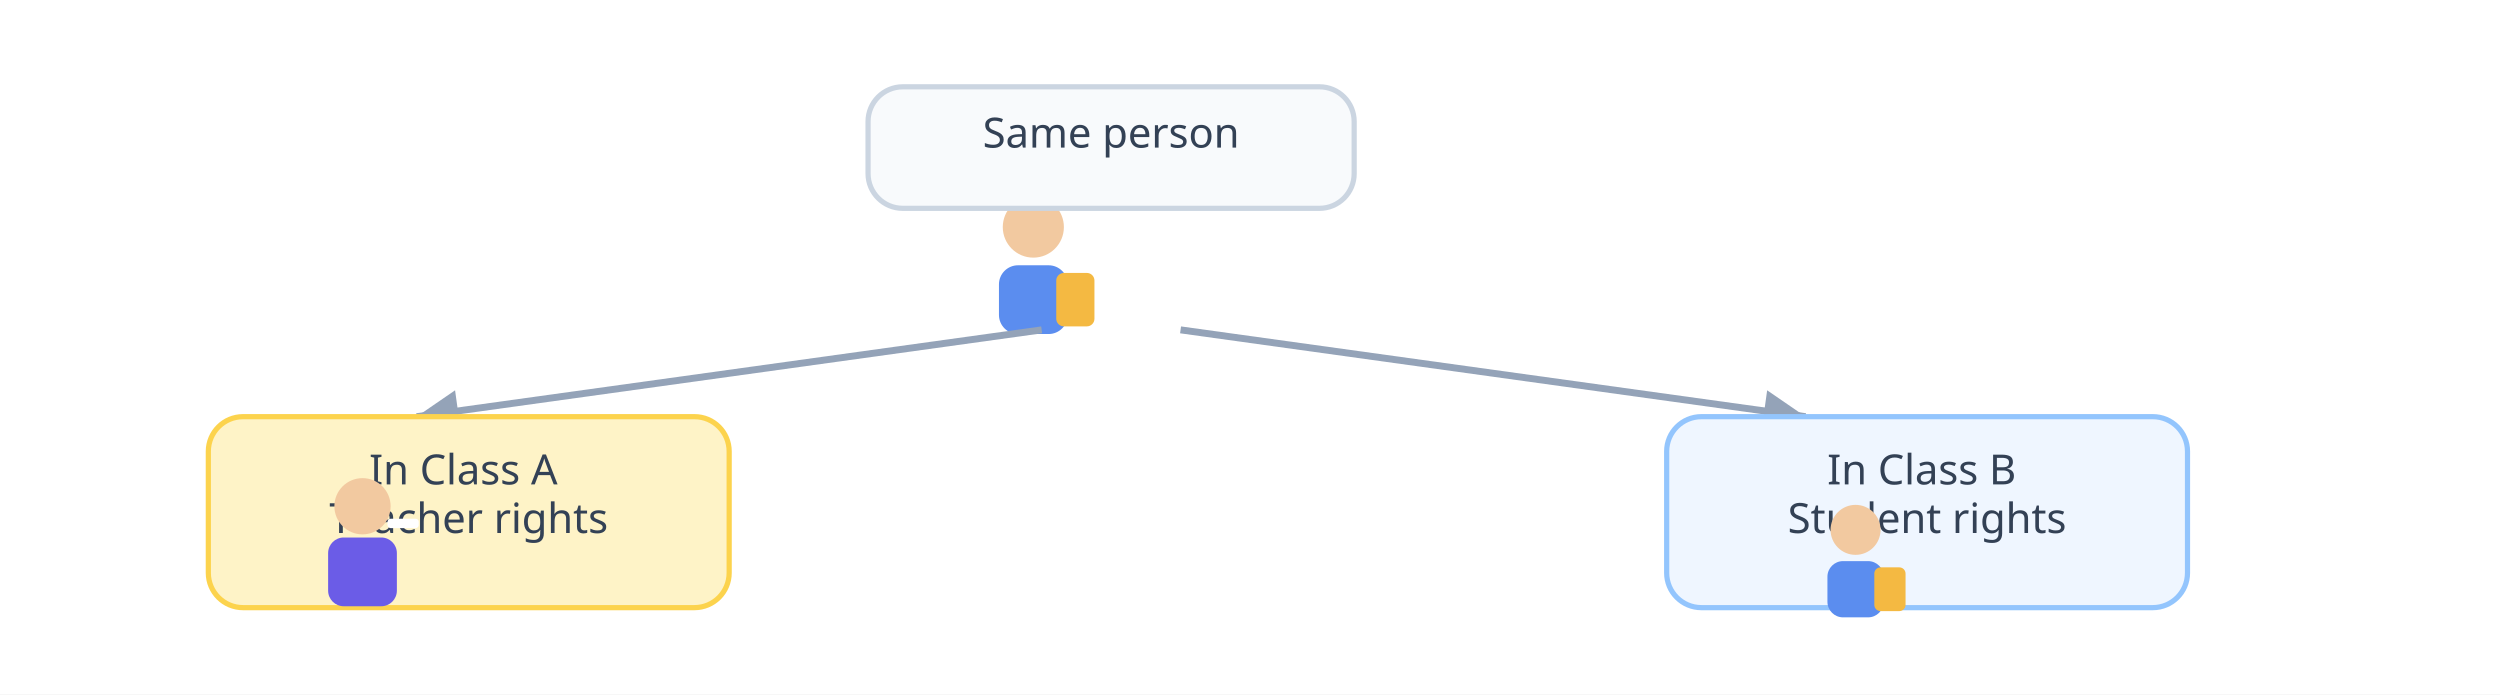
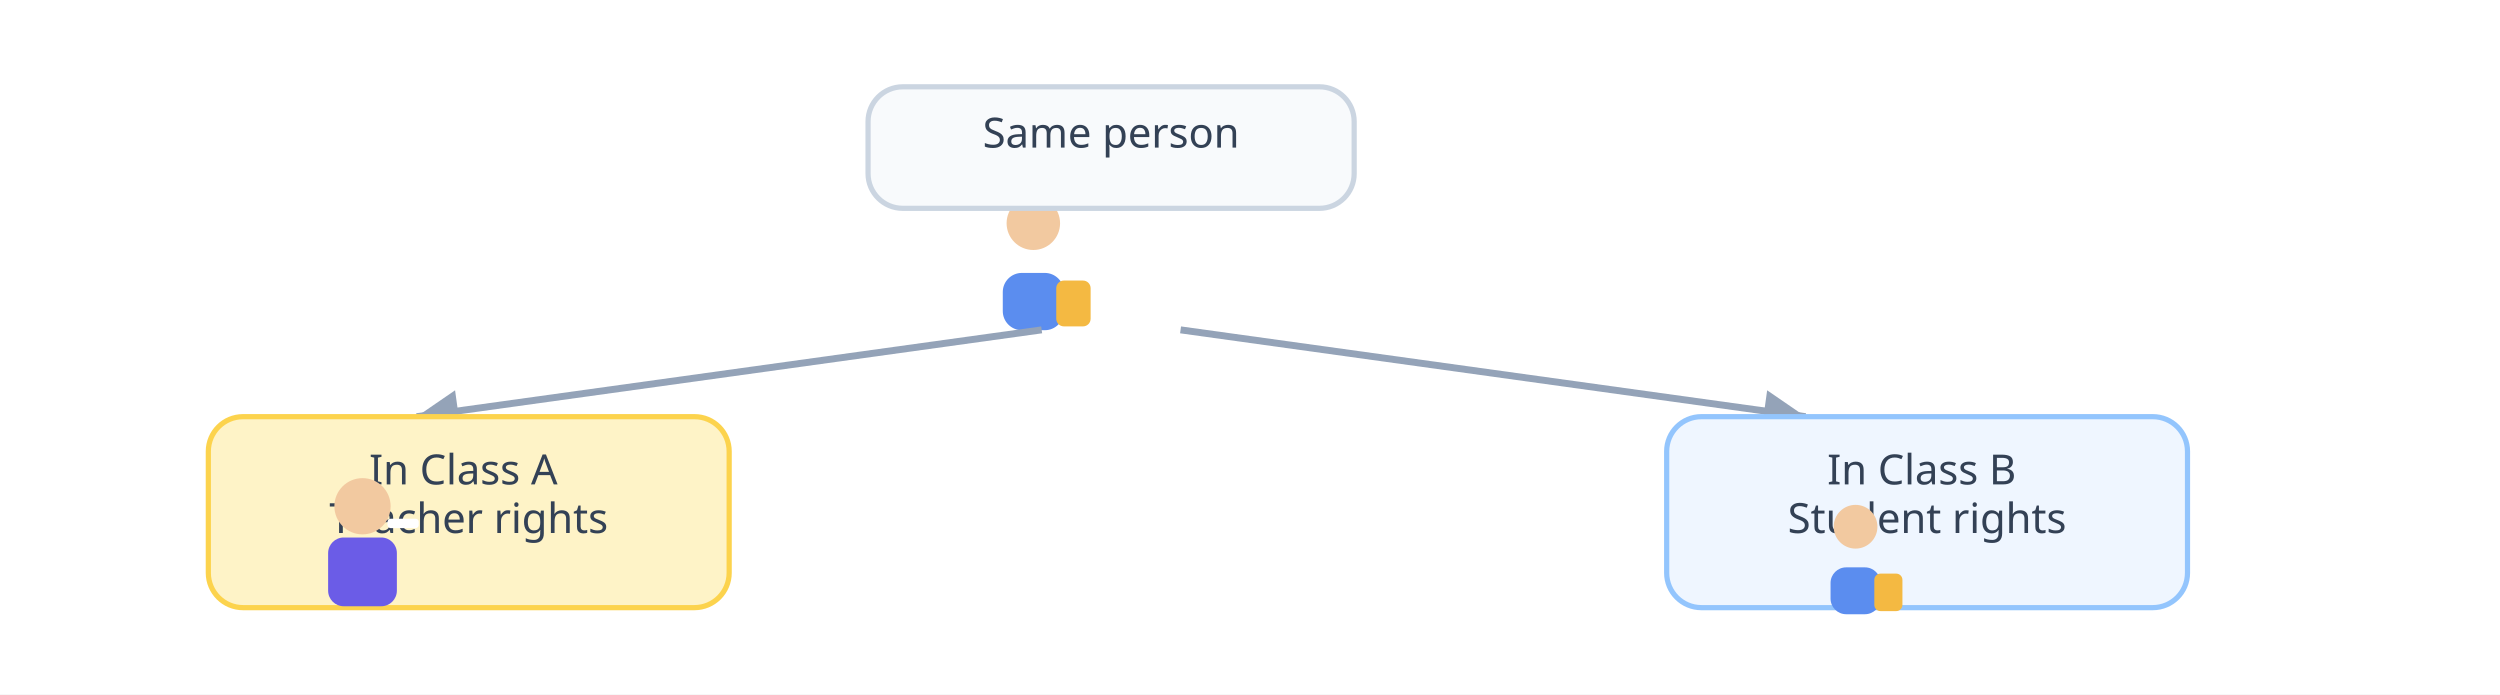
<svg xmlns="http://www.w3.org/2000/svg" viewBox="0 0 720 200" role="img" aria-label="TA dual role per class">
  <defs>
    <marker id="arr" markerWidth="8" markerHeight="8" refX="6" refY="3" orient="auto">
      <path d="M0,0 L6,3 L0,6 Z" fill="#94A3B8" />
    </marker>
  </defs>
  <rect width="720" height="200" fill="#FFFFFF" />
  <g transform="translate(280,50) scale(1.1)">
-     <rect x="7" y="24" width="18" height="18" rx="5" fill="#5B8DEF" />
-     <circle cx="16" cy="14" r="8" fill="#F2C9A0" />
-     <rect x="22" y="26" width="10" height="14" rx="2" fill="#F4B942" />
+     <rect x="8" y="26" width="16" height="15" rx="5" fill="#5B8DEF" />
+     <circle cx="16" cy="13" r="7" fill="#F2C9A0" />
+     <rect x="22" y="28" width="9" height="12" rx="2" fill="#F4B942" />
  </g>
  <rect x="250" y="25" width="140" height="35" rx="10" fill="#F8FAFC" stroke="#CBD5E1" stroke-width="1.5" />
  <text text-anchor="middle" font-family="system-ui,sans-serif" font-size="12" fill="#334155" x="320.0" y="42.5">
    <tspan x="320.0" dy="0">Same person</tspan>
  </text>
  <line x1="300" y1="95" x2="120" y2="120" stroke="#94A3B8" stroke-width="2" marker-end="url(#arr)" />
  <line x1="340" y1="95" x2="520" y2="120" stroke="#94A3B8" stroke-width="2" marker-end="url(#arr)" />
  <rect x="60" y="120" width="150" height="55" rx="10" fill="#FEF3C7" stroke="#FCD34D" stroke-width="1.5" />
  <text text-anchor="middle" font-family="system-ui,sans-serif" font-size="12" fill="#334155" x="135.0" y="139.5">
    <tspan x="135.0" dy="0">In Class A</tspan>
    <tspan x="135.0" dy="14">Teacher rights</tspan>
  </text>
  <rect x="480" y="120" width="150" height="55" rx="10" fill="#EFF6FF" stroke="#93C5FD" stroke-width="1.5" />
  <text text-anchor="middle" font-family="system-ui,sans-serif" font-size="12" fill="#334155" x="555.0" y="139.5">
    <tspan x="555.0" dy="0">In Class B</tspan>
    <tspan x="555.0" dy="14">Student rights</tspan>
  </text>
  <g transform="translate(90,135) scale(0.9)">
    <rect x="5" y="22" width="22" height="22" rx="5" fill="#6B5CE7" />
    <circle cx="16" cy="12" r="9" fill="#F2C9A0" />
    <rect x="24" y="16" width="10" height="3" rx="1" fill="#fff" />
  </g>
  <g transform="translate(520,140) scale(0.9)">
-     <rect x="7" y="24" width="18" height="18" rx="5" fill="#5B8DEF" />
-     <circle cx="16" cy="14" r="8" fill="#F2C9A0" />
-     <rect x="22" y="26" width="10" height="14" rx="2" fill="#F4B942" />
+     <rect x="8" y="26" width="16" height="15" rx="5" fill="#5B8DEF" />
+     <circle cx="16" cy="13" r="7" fill="#F2C9A0" />
+     <rect x="22" y="28" width="9" height="12" rx="2" fill="#F4B942" />
  </g>
</svg>
